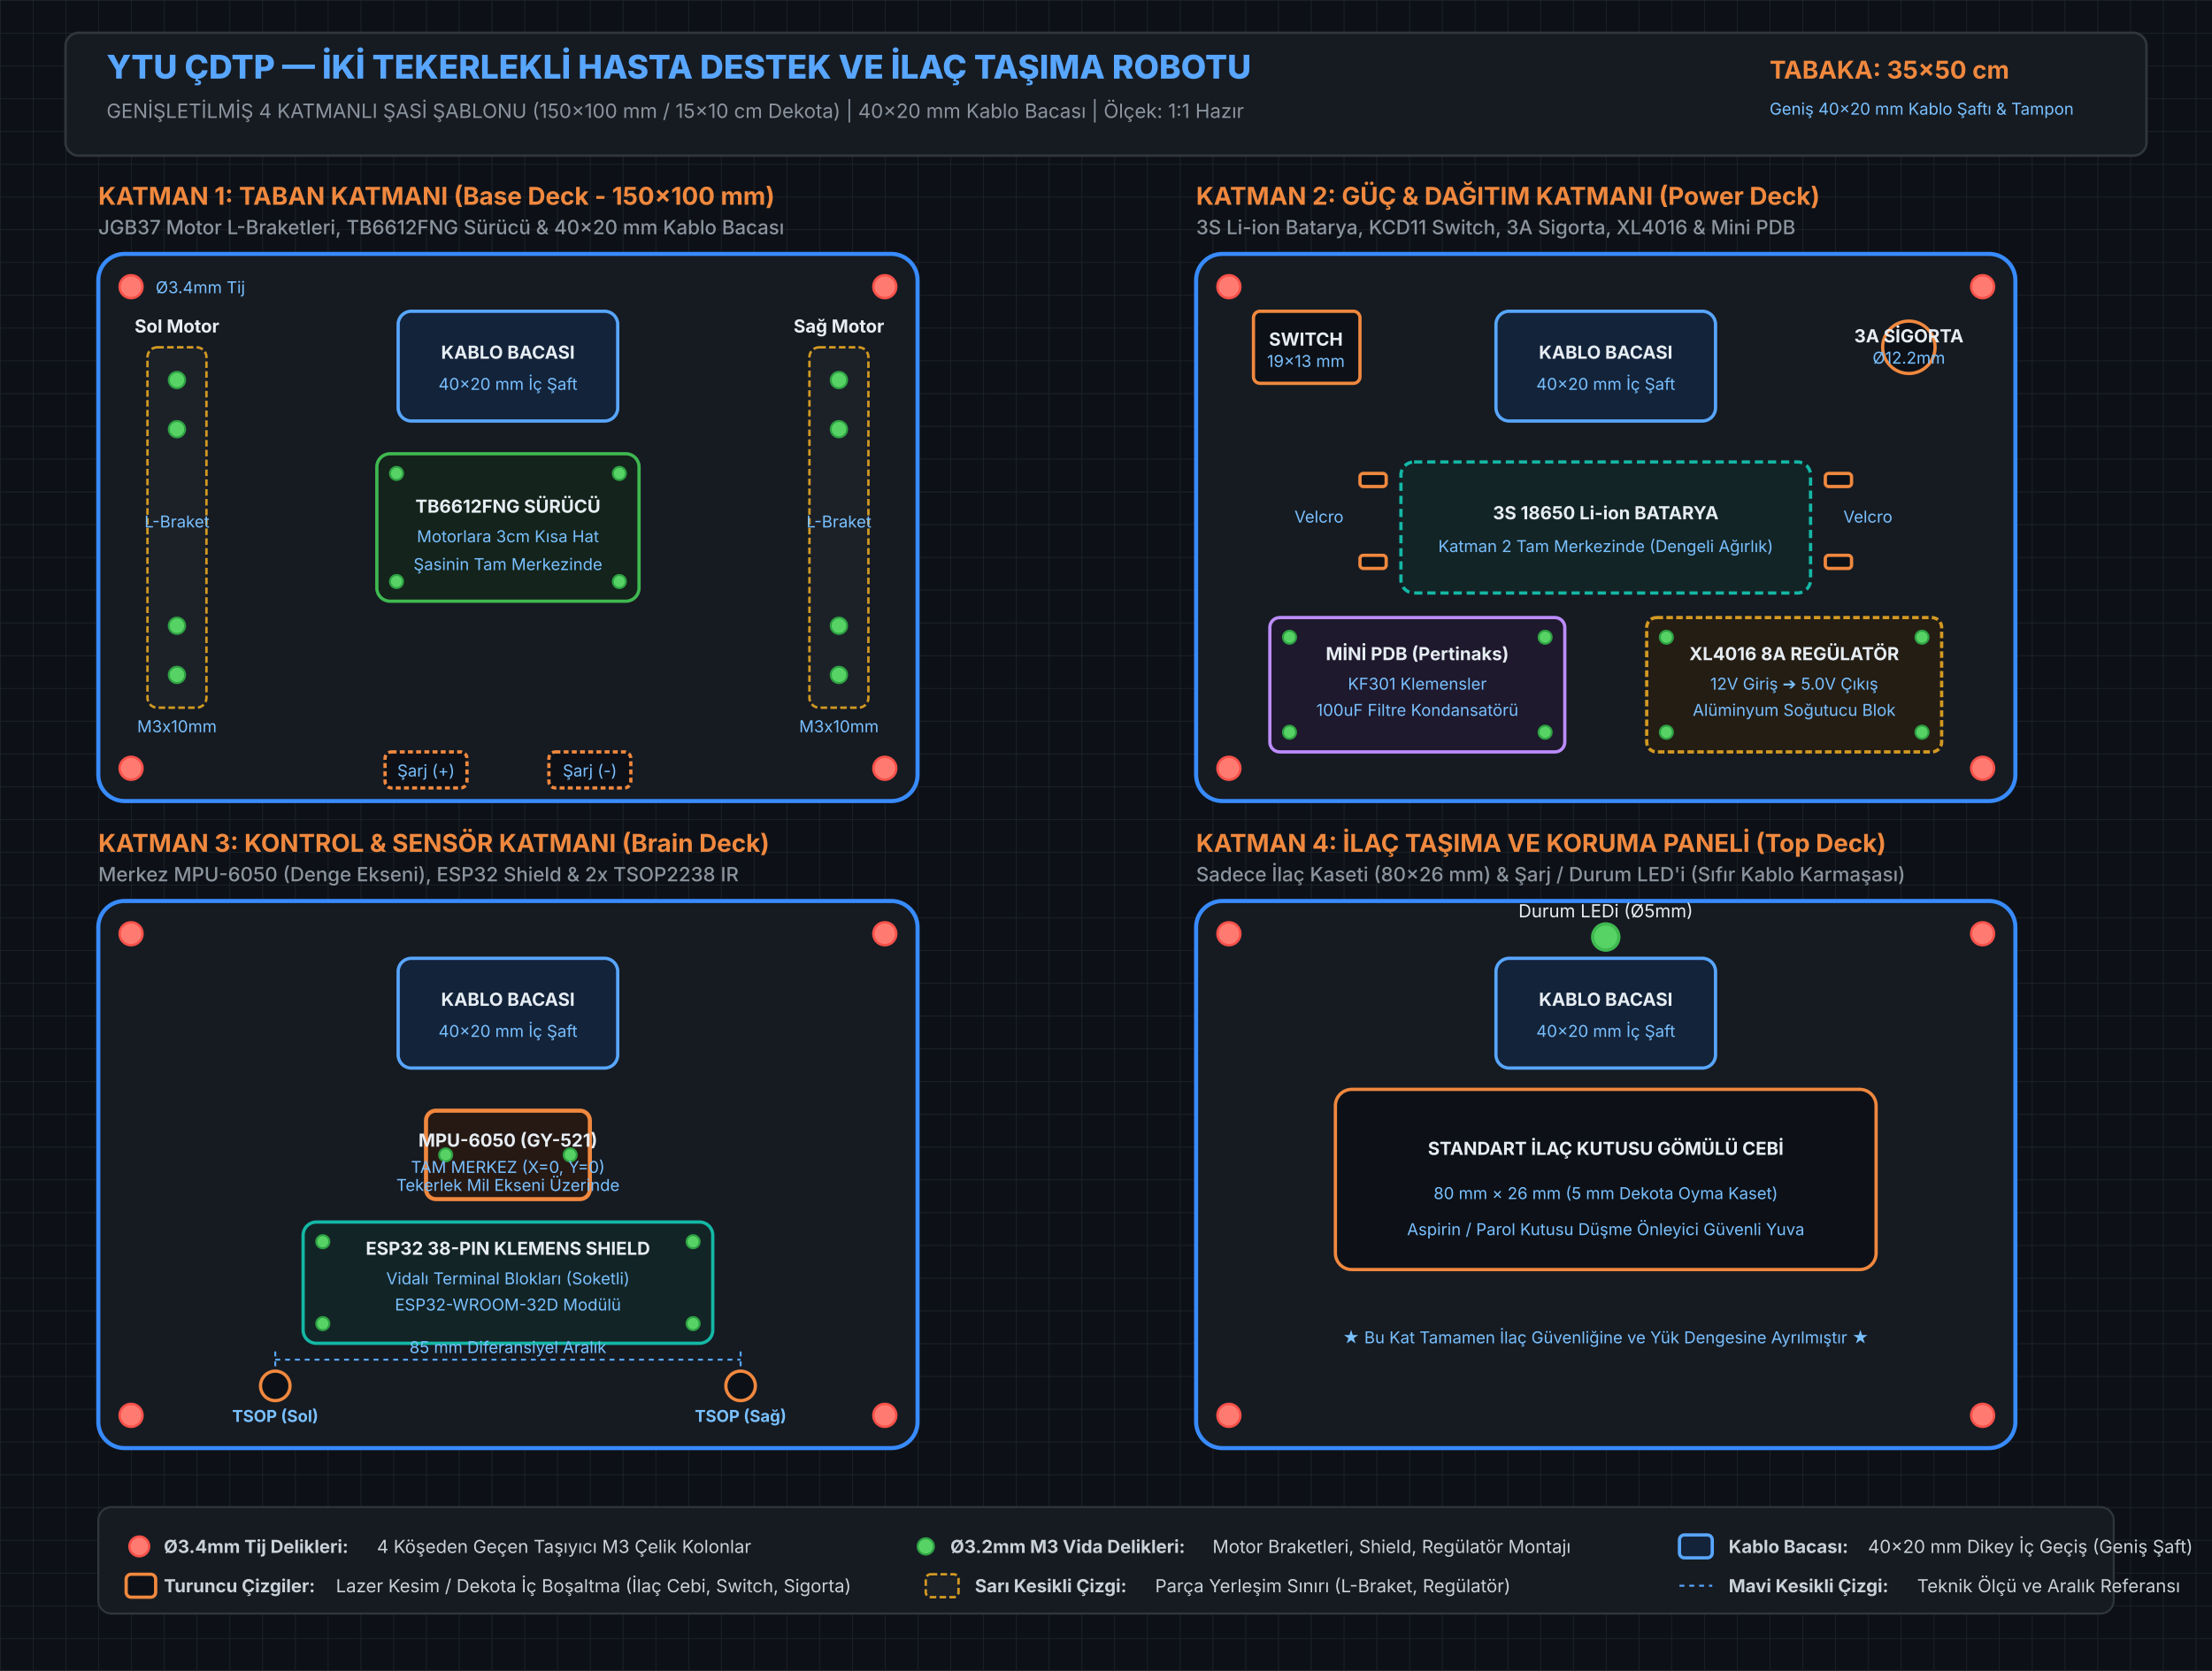
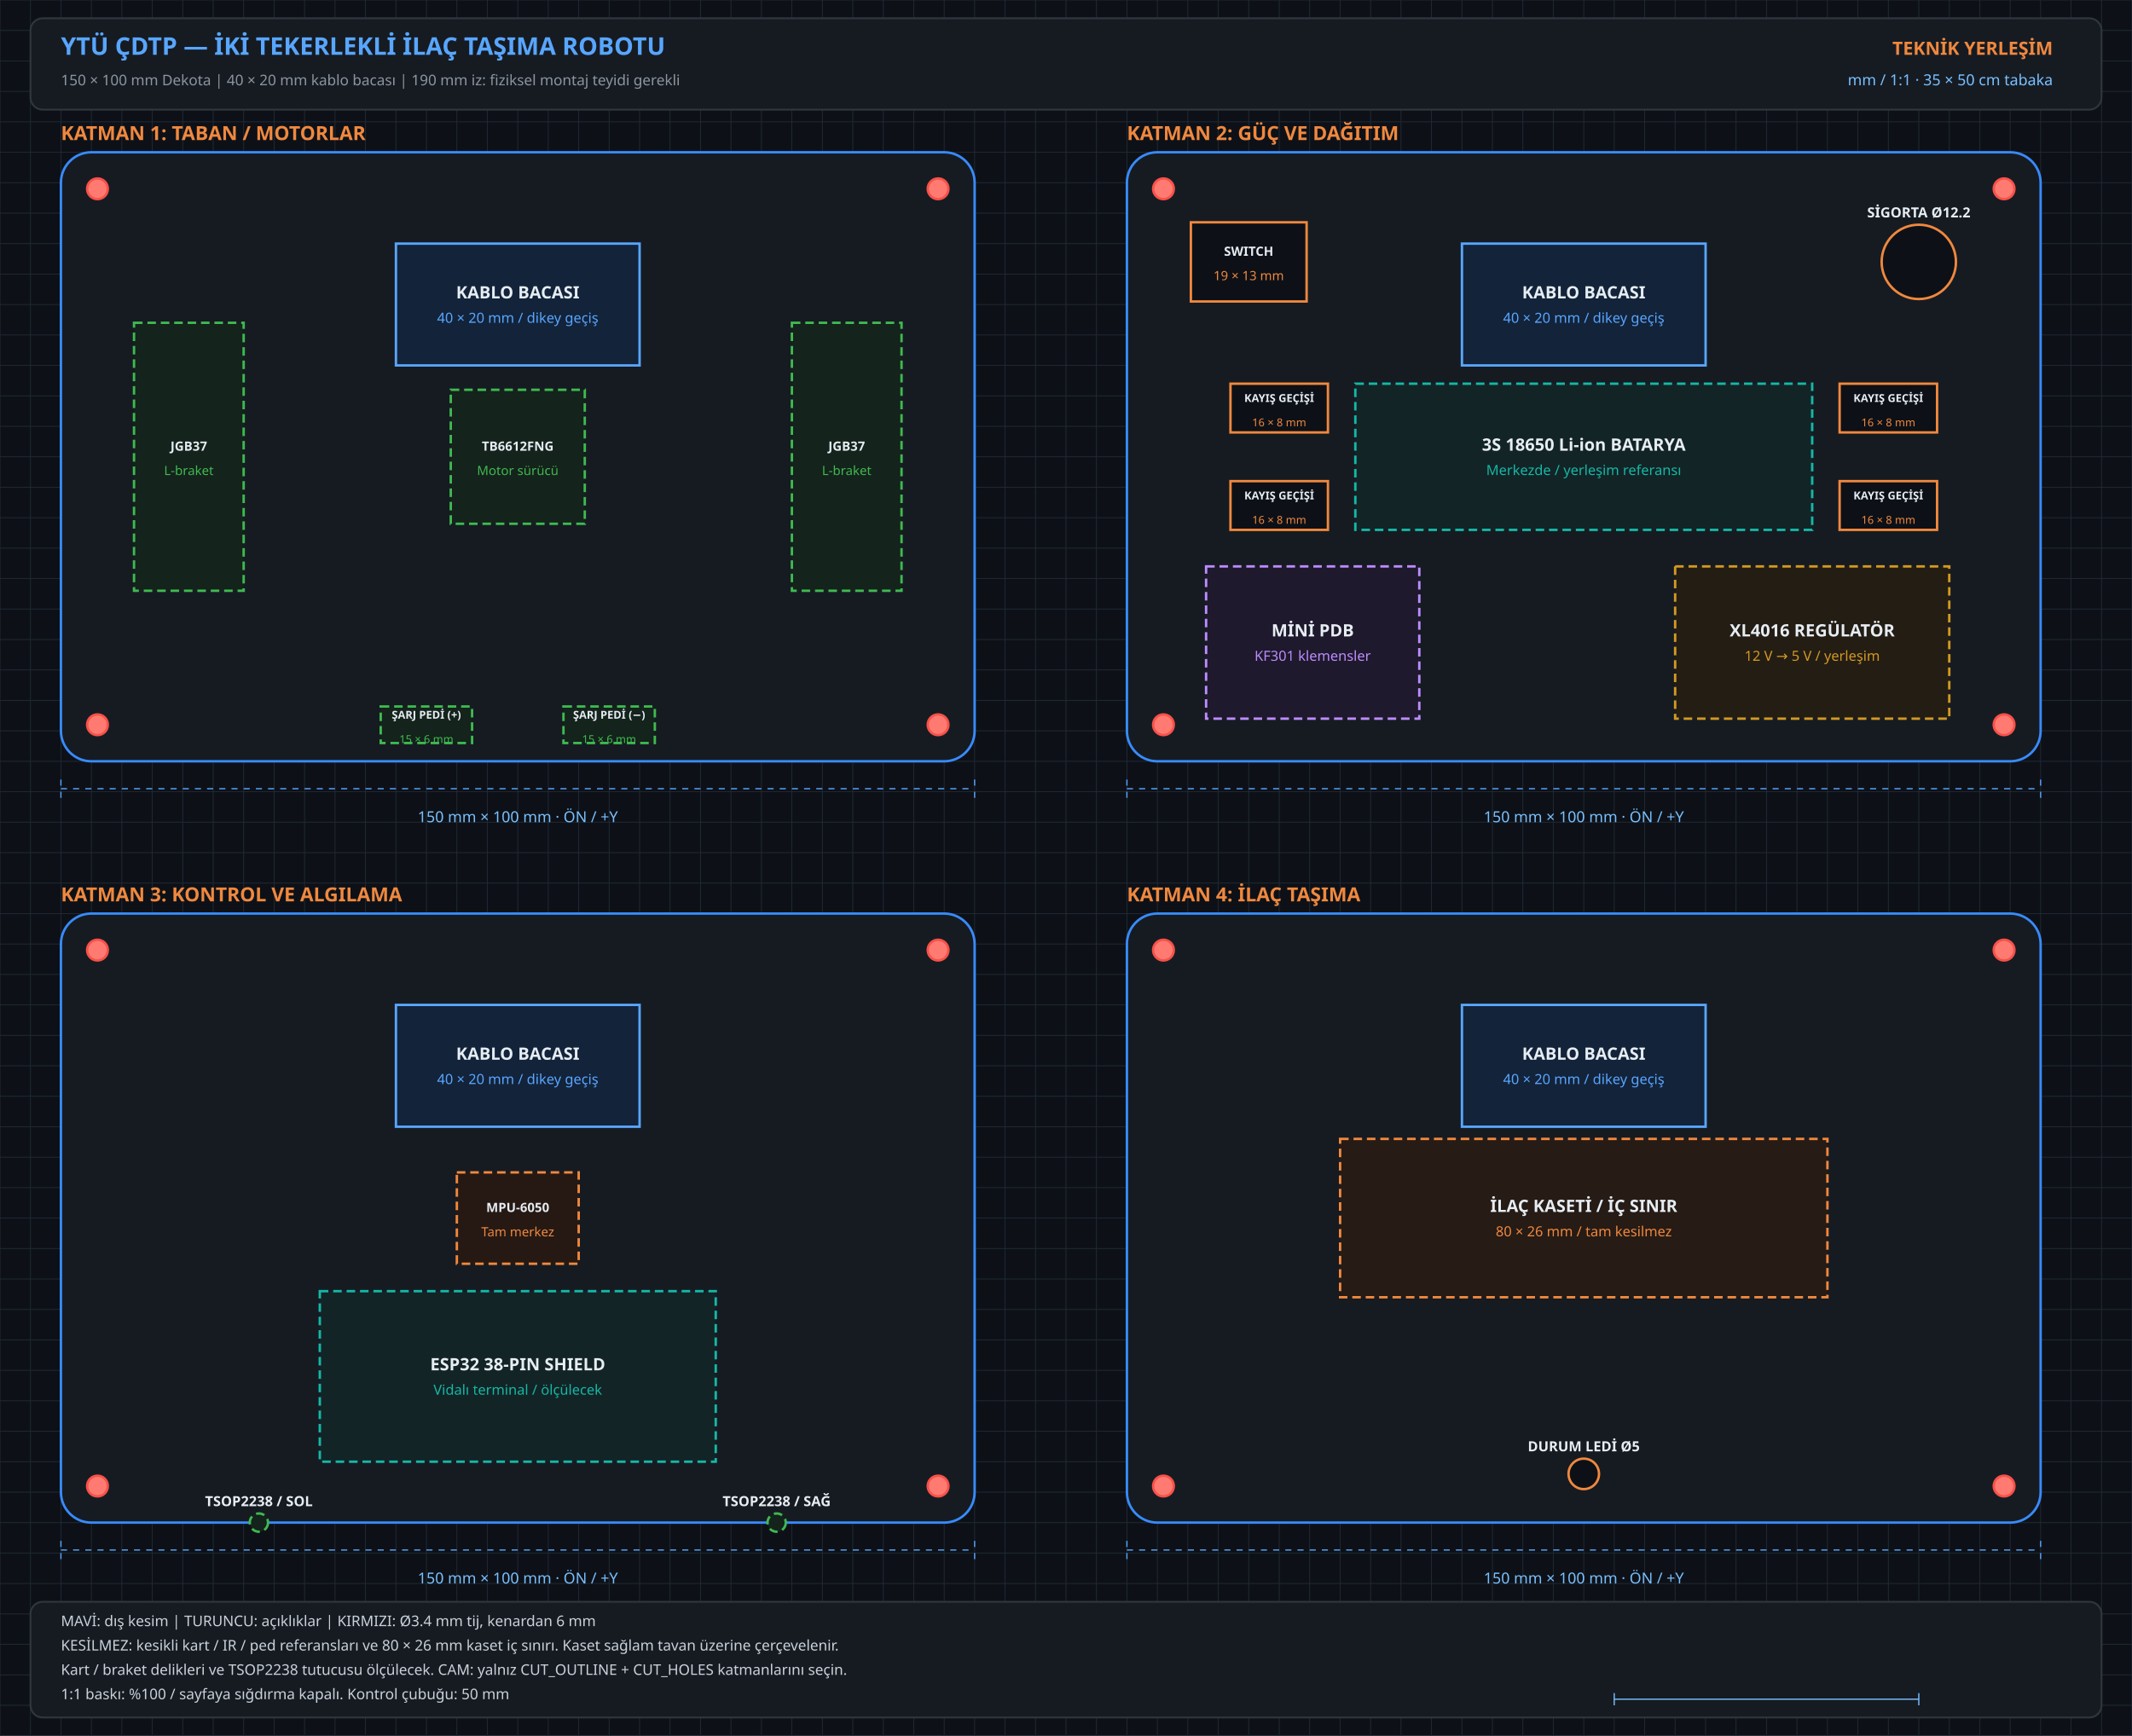
- <svg xmlns="http://www.w3.org/2000/svg" viewBox="0 0 1350 1020" width="100%" height="100%">
-   <defs>
-     <pattern id="cadGrid" width="20" height="20" patternUnits="userSpaceOnUse">
-       <path d="M 20 0 L 0 0 0 20" fill="none" stroke="#22272e" stroke-width="0.7" />
-     </pattern>
-     <style>
-       .title { font-family: 'Inter', -apple-system, sans-serif; font-weight: 800; fill: #58a6ff; }
-       .subtitle { font-family: 'Inter', -apple-system, sans-serif; font-weight: 400; fill: #8b949e; }
-       .plate-title { font-family: 'Inter', -apple-system, sans-serif; font-weight: 700; fill: #f0883e; font-size: 15px; }
-       .plate-sub { font-family: 'Inter', -apple-system, sans-serif; font-weight: 500; fill: #8b949e; font-size: 12px; }
-       .dim-text { font-family: 'Inter', -apple-system, sans-serif; font-size: 10px; fill: #79c0ff; }
-       .note-text { font-family: 'Inter', -apple-system, sans-serif; font-size: 11px; fill: #c9d1d9; }
-       .label-text { font-family: 'Inter', -apple-system, sans-serif; font-size: 11px; fill: #e6edf3; }
-       .outline { fill: #161b22; stroke: #388bfd; stroke-width: 2.5; }
-       .tij-hole { fill: #ff7b72; stroke: #f85149; stroke-width: 1.5; }
-       .mount-hole { fill: #56d364; stroke: #2ea043; stroke-width: 1.2; }
-       .slot { fill: #1c2128; stroke: #d29922; stroke-width: 1.5; stroke-dasharray: 4,2; }
-       .cutout { fill: #0d1117; stroke: #f0883e; stroke-width: 2.0; }
-       .riser { fill: #13233a; stroke: #58a6ff; stroke-width: 2.0; }
-       .dim-line { stroke: #58a6ff; stroke-width: 1.2; stroke-dasharray: 3,3; }
-       
-       /* Modüllere Özel Canlı Renkli Kutular */
-       .driver-box { fill: #14231b; stroke: #3fb950; stroke-width: 2.0; }
-       .pdb-box { fill: #1e192c; stroke: #bc8cff; stroke-width: 2.0; }
-       .reg-box { fill: #241d14; stroke: #d29922; stroke-width: 2.0; stroke-dasharray: 4,2; }
-       .shield-box { fill: #132426; stroke: #14b8a6; stroke-width: 2.0; }
-       .imu-box { fill: #261914; stroke: #f0883e; stroke-width: 2.5; }
-     </style>
-   </defs>
-   <rect width="1350" height="1020" fill="#0d1117" />
-   <rect width="1350" height="1020" fill="url(#cadGrid)" />
-   <rect x="40" y="20" width="1270" height="75" rx="8" fill="#161b22" stroke="#30363d" stroke-width="1.5" />
-   <text x="65" y="48" class="title" font-size="20">YTU ÇDTP — İKİ TEKERLEKLİ HASTA DESTEK VE İLAÇ TAŞIMA ROBOTU</text>
-   <text x="65" y="72" class="subtitle" font-size="12">GENİŞLETİLMİŞ 4 KATMANLI ŞASİ ŞABLONU (150×100 mm / 15×10 cm Dekota) | 40×20 mm Kablo Bacası | Ölçek: 1:1 Hazır</text>
-   <text x="1080" y="48" class="plate-title" font-size="14">TABAKA: 35×50 cm</text>
-   <text x="1080" y="70" class="dim-text" font-size="11">Geniş 40×20 mm Kablo Şaftı &amp; Tampon</text>
-   <g transform="translate(60, 125)">
-     <text x="0" y="0" class="plate-title">KATMAN 1: TABAN KATMANI (Base Deck - 150×100 mm)</text>
-     <text x="0" y="18" class="plate-sub">JGB37 Motor L-Braketleri, TB6612FNG Sürücü &amp; 40×20 mm Kablo Bacası</text>
-     <rect x="0" y="30" width="500" height="334" rx="16" class="outline" />
-     <circle cx="20" cy="50" r="7" class="tij-hole" />
-     <circle cx="480" cy="50" r="7" class="tij-hole" />
-     <circle cx="20" cy="344" r="7" class="tij-hole" />
-     <circle cx="480" cy="344" r="7" class="tij-hole" />
-     <text x="35" y="54" class="dim-text" font-size="9">Ø3.4mm Tij</text>
-     <rect x="30" y="87" width="36" height="220" rx="6" class="slot" />
-     <circle cx="48" cy="107" r="5" class="mount-hole" />
-     <circle cx="48" cy="137" r="5" class="mount-hole" />
-     <circle cx="48" cy="257" r="5" class="mount-hole" />
-     <circle cx="48" cy="287" r="5" class="mount-hole" />
-     <text x="48" y="78" text-anchor="middle" class="label-text" font-weight="bold" font-size="10" fill="#d29922">Sol Motor</text>
-     <text x="48" y="197" text-anchor="middle" class="dim-text" font-size="9">L-Braket</text>
-     <text x="48" y="322" text-anchor="middle" class="dim-text" font-size="8">M3x10mm</text>
-     <rect x="434" y="87" width="36" height="220" rx="6" class="slot" />
-     <circle cx="452" cy="107" r="5" class="mount-hole" />
-     <circle cx="452" cy="137" r="5" class="mount-hole" />
-     <circle cx="452" cy="257" r="5" class="mount-hole" />
-     <circle cx="452" cy="287" r="5" class="mount-hole" />
-     <text x="452" y="78" text-anchor="middle" class="label-text" font-weight="bold" font-size="10" fill="#d29922">Sağ Motor</text>
-     <text x="452" y="197" text-anchor="middle" class="dim-text" font-size="9">L-Braket</text>
-     <text x="452" y="322" text-anchor="middle" class="dim-text" font-size="8">M3x10mm</text>
-     <rect x="183" y="65" width="134" height="67" rx="8" class="riser" />
-     <text x="250" y="94" text-anchor="middle" class="label-text" font-weight="bold" font-size="11" fill="#58a6ff">KABLO BACASI</text>
-     <text x="250" y="113" text-anchor="middle" class="dim-text" font-size="10">40×20 mm İç Şaft</text>
-     <rect x="170" y="152" width="160" height="90" rx="8" class="driver-box" />
-     <circle cx="182" cy="164" r="4" class="mount-hole" />
-     <circle cx="318" cy="164" r="4" class="mount-hole" />
-     <circle cx="182" cy="230" r="4" class="mount-hole" />
-     <circle cx="318" cy="230" r="4" class="mount-hole" />
-     <text x="250" y="188" text-anchor="middle" class="label-text" font-weight="bold" font-size="12" fill="#56d364">TB6612FNG SÜRÜCÜ</text>
-     <text x="250" y="206" text-anchor="middle" class="dim-text" font-size="10">Motorlara 3cm Kısa Hat</text>
-     <text x="250" y="223" text-anchor="middle" class="dim-text" font-size="9" fill="#7ee787">Şasinin Tam Merkezinde</text>
-     <rect x="175" y="334" width="50" height="22" rx="4" class="cutout" stroke-dasharray="3,2" />
-     <rect x="275" y="334" width="50" height="22" rx="4" class="cutout" stroke-dasharray="3,2" />
-     <text x="200" y="349" text-anchor="middle" class="dim-text" font-size="10">Şarj (+)</text>
-     <text x="300" y="349" text-anchor="middle" class="dim-text" font-size="10">Şarj (-)</text>
+ <svg xmlns="http://www.w3.org/2000/svg" width="350mm" height="285mm" viewBox="0 0 350 285" font-family="sans-serif" font-size="2.5" fill="#c9d1d9">
+   <rect width="350" height="285" fill="#0d1117" />
+   <path d="M 0 0 V 285 M 5 0 V 285 M 10 0 V 285 M 15 0 V 285 M 20 0 V 285 M 25 0 V 285 M 30 0 V 285 M 35 0 V 285 M 40 0 V 285 M 45 0 V 285 M 50 0 V 285 M 55 0 V 285 M 60 0 V 285 M 65 0 V 285 M 70 0 V 285 M 75 0 V 285 M 80 0 V 285 M 85 0 V 285 M 90 0 V 285 M 95 0 V 285 M 100 0 V 285 M 105 0 V 285 M 110 0 V 285 M 115 0 V 285 M 120 0 V 285 M 125 0 V 285 M 130 0 V 285 M 135 0 V 285 M 140 0 V 285 M 145 0 V 285 M 150 0 V 285 M 155 0 V 285 M 160 0 V 285 M 165 0 V 285 M 170 0 V 285 M 175 0 V 285 M 180 0 V 285 M 185 0 V 285 M 190 0 V 285 M 195 0 V 285 M 200 0 V 285 M 205 0 V 285 M 210 0 V 285 M 215 0 V 285 M 220 0 V 285 M 225 0 V 285 M 230 0 V 285 M 235 0 V 285 M 240 0 V 285 M 245 0 V 285 M 250 0 V 285 M 255 0 V 285 M 260 0 V 285 M 265 0 V 285 M 270 0 V 285 M 275 0 V 285 M 280 0 V 285 M 285 0 V 285 M 290 0 V 285 M 295 0 V 285 M 300 0 V 285 M 305 0 V 285 M 310 0 V 285 M 315 0 V 285 M 320 0 V 285 M 325 0 V 285 M 330 0 V 285 M 335 0 V 285 M 340 0 V 285 M 345 0 V 285 M 350 0 V 285 M 0 0 H 350 M 0 5 H 350 M 0 10 H 350 M 0 15 H 350 M 0 20 H 350 M 0 25 H 350 M 0 30 H 350 M 0 35 H 350 M 0 40 H 350 M 0 45 H 350 M 0 50 H 350 M 0 55 H 350 M 0 60 H 350 M 0 65 H 350 M 0 70 H 350 M 0 75 H 350 M 0 80 H 350 M 0 85 H 350 M 0 90 H 350 M 0 95 H 350 M 0 100 H 350 M 0 105 H 350 M 0 110 H 350 M 0 115 H 350 M 0 120 H 350 M 0 125 H 350 M 0 130 H 350 M 0 135 H 350 M 0 140 H 350 M 0 145 H 350 M 0 150 H 350 M 0 155 H 350 M 0 160 H 350 M 0 165 H 350 M 0 170 H 350 M 0 175 H 350 M 0 180 H 350 M 0 185 H 350 M 0 190 H 350 M 0 195 H 350 M 0 200 H 350 M 0 205 H 350 M 0 210 H 350 M 0 215 H 350 M 0 220 H 350 M 0 225 H 350 M 0 230 H 350 M 0 235 H 350 M 0 240 H 350 M 0 245 H 350 M 0 250 H 350 M 0 255 H 350 M 0 260 H 350 M 0 265 H 350 M 0 270 H 350 M 0 275 H 350 M 0 280 H 350 M 0 285 H 350" fill="none" stroke="#222b38" stroke-width="0.12" />
+   <rect x="5" y="3" width="340" height="15" rx="2" fill="#161b22" stroke="#30363d" stroke-width="0.3" />
+   <text x="10" y="9" fill="#58a6ff" font-size="4" font-weight="bold">YTÜ ÇDTP — İKİ TEKERLEKLİ İLAÇ TAŞIMA ROBOTU</text>
+   <text x="10" y="14" fill="#8b949e" font-size="2.4">150 × 100 mm Dekota | 40 × 20 mm kablo bacası | 190 mm iz: fiziksel montaj teyidi gerekli</text>
+   <text x="337" y="9" text-anchor="end" fill="#f0883e" font-size="3" font-weight="bold">TEKNİK YERLEŞİM</text>
+   <text x="337" y="14" text-anchor="end" fill="#79c0ff">mm / 1:1 · 35 × 50 cm tabaka</text>
+   <g transform="translate(10,25)">
+     <text x="0" y="-2" fill="#f0883e" font-size="3.2" font-weight="bold">KATMAN 1: TABAN / MOTORLAR</text>
+     <rect id="1-0" class="CUT_OUTLINE" fill="#161b22" stroke="#388bfd" stroke-width="0.4" x="0" y="0" width="150" height="100" rx="5" />
+     <circle id="1-1" class="CUT_HOLES" fill="#ff7b72" stroke="#f85149" stroke-width="0.4" cx="6" cy="6" r="1.7" />
+     <circle id="1-2" class="CUT_HOLES" fill="#ff7b72" stroke="#f85149" stroke-width="0.4" cx="6" cy="94" r="1.7" />
+     <circle id="1-3" class="CUT_HOLES" fill="#ff7b72" stroke="#f85149" stroke-width="0.4" cx="144" cy="6" r="1.7" />
+     <circle id="1-4" class="CUT_HOLES" fill="#ff7b72" stroke="#f85149" stroke-width="0.4" cx="144" cy="94" r="1.7" />
+     <rect id="1-5" class="CUT_HOLES" fill="#13233a" stroke="#58a6ff" stroke-width="0.4" x="55" y="15" width="40" height="20" rx="0" />
+     <text x="75.0" y="24.0" text-anchor="middle" fill="#e6edf3" font-weight="bold" font-size="2.8">KABLO BACASI</text>
+     <text x="75.0" y="28.0" text-anchor="middle" fill="#58a6ff" font-size="2.3">40 × 20 mm / dikey geçiş</text>
+     <rect id="1-6" class="REFERENCE" fill="#14231b" stroke="#3fb950" stroke-width="0.4" stroke-dasharray="1.4 0.8" x="12" y="28" width="18" height="44" rx="0" />
+     <text x="21.0" y="49.0" text-anchor="middle" fill="#e6edf3" font-weight="bold" font-size="2.1">JGB37</text>
+     <text x="21.0" y="53.0" text-anchor="middle" fill="#3fb950" font-size="2.1">L-braket</text>
+     <rect id="1-7" class="REFERENCE" fill="#14231b" stroke="#3fb950" stroke-width="0.4" stroke-dasharray="1.4 0.8" x="120" y="28" width="18" height="44" rx="0" />
+     <text x="129.0" y="49.0" text-anchor="middle" fill="#e6edf3" font-weight="bold" font-size="2.1">JGB37</text>
+     <text x="129.0" y="53.0" text-anchor="middle" fill="#3fb950" font-size="2.1">L-braket</text>
+     <rect id="1-8" class="REFERENCE" fill="#14231b" stroke="#3fb950" stroke-width="0.4" stroke-dasharray="1.4 0.8" x="64" y="39" width="22" height="22" rx="0" />
+     <text x="75.0" y="49.0" text-anchor="middle" fill="#e6edf3" font-weight="bold" font-size="2.1">TB6612FNG</text>
+     <text x="75.0" y="53.0" text-anchor="middle" fill="#3fb950" font-size="2.1">Motor sürücü</text>
+     <rect id="1-9" class="REFERENCE" fill="#14231b" stroke="#3fb950" stroke-width="0.4" stroke-dasharray="1.4 0.8" x="52.5" y="91" width="15" height="6" rx="0" />
+     <text x="60.0" y="93.0" text-anchor="middle" fill="#e6edf3" font-weight="bold" font-size="1.8">ŞARJ PEDİ (+)</text>
+     <text x="60.0" y="97.0" text-anchor="middle" fill="#3fb950" font-size="1.8">15 × 6 mm</text>
+     <rect id="1-10" class="REFERENCE" fill="#14231b" stroke="#3fb950" stroke-width="0.4" stroke-dasharray="1.4 0.8" x="82.5" y="91" width="15" height="6" rx="0" />
+     <text x="90.0" y="93.0" text-anchor="middle" fill="#e6edf3" font-weight="bold" font-size="1.8">ŞARJ PEDİ (−)</text>
+     <text x="90.0" y="97.0" text-anchor="middle" fill="#3fb950" font-size="1.8">15 × 6 mm</text>
+     <path d="M 0 103 V 106 M 0 104.5 H 150 M 150 103 V 106" fill="none" stroke="#58a6ff" stroke-width="0.2" stroke-dasharray="1 1" />
+     <text x="75" y="110" text-anchor="middle" fill="#79c0ff">150 mm × 100 mm · ÖN / +Y</text>
  </g>
-   <g transform="translate(730, 125)">
-     <text x="0" y="0" class="plate-title">KATMAN 2: GÜÇ &amp; DAĞITIM KATMANI (Power Deck)</text>
-     <text x="0" y="18" class="plate-sub">3S Li-ion Batarya, KCD11 Switch, 3A Sigorta, XL4016 &amp; Mini PDB</text>
-     <rect x="0" y="30" width="500" height="334" rx="16" class="outline" />
-     <circle cx="20" cy="50" r="7" class="tij-hole" />
-     <circle cx="480" cy="50" r="7" class="tij-hole" />
-     <circle cx="20" cy="344" r="7" class="tij-hole" />
-     <circle cx="480" cy="344" r="7" class="tij-hole" />
-     <rect x="183" y="65" width="134" height="67" rx="8" class="riser" />
-     <text x="250" y="94" text-anchor="middle" class="label-text" font-weight="bold" font-size="11" fill="#58a6ff">KABLO BACASI</text>
-     <text x="250" y="113" text-anchor="middle" class="dim-text" font-size="10">40×20 mm İç Şaft</text>
-     <rect x="35" y="65" width="65" height="44" rx="4" class="cutout" />
-     <text x="67" y="86" text-anchor="middle" class="label-text" font-weight="bold" font-size="9" fill="#f0883e">SWITCH</text>
-     <text x="67" y="99" text-anchor="middle" class="dim-text" font-size="8">19×13 mm</text>
-     <circle cx="435" cy="87" r="16" class="cutout" />
-     <text x="435" y="84" text-anchor="middle" class="label-text" font-weight="bold" font-size="9" fill="#f0883e">3A SİGORTA</text>
-     <text x="435" y="97" text-anchor="middle" class="dim-text" font-size="8">Ø12.2mm</text>
-     <rect x="125" y="157" width="250" height="80" rx="8" class="shield-box" stroke-dasharray="5,3" />
-     <text x="250" y="192" text-anchor="middle" class="label-text" font-weight="bold" font-size="12" fill="#79c0ff">3S 18650 Li-ion BATARYA</text>
-     <text x="250" y="212" text-anchor="middle" class="dim-text" font-size="10">Katman 2 Tam Merkezinde (Dengeli Ağırlık)</text>
-     <rect x="100" y="164" width="16" height="8" rx="2" class="cutout" />
-     <rect x="384" y="164" width="16" height="8" rx="2" class="cutout" />
-     <rect x="100" y="214" width="16" height="8" rx="2" class="cutout" />
-     <rect x="384" y="214" width="16" height="8" rx="2" class="cutout" />
-     <text x="75" y="194" text-anchor="middle" class="dim-text" font-size="8">Velcro</text>
-     <text x="410" y="194" text-anchor="middle" class="dim-text" font-size="8">Velcro</text>
-     <rect x="45" y="252" width="180" height="82" rx="6" class="pdb-box" />
-     <circle cx="57" cy="264" r="4" class="mount-hole" />
-     <circle cx="213" cy="264" r="4" class="mount-hole" />
-     <circle cx="57" cy="322" r="4" class="mount-hole" />
-     <circle cx="213" cy="322" r="4" class="mount-hole" />
-     <text x="135" y="278" text-anchor="middle" class="label-text" font-weight="bold" font-size="11" fill="#bc8cff">MİNİ PDB (Pertinaks)</text>
-     <text x="135" y="296" text-anchor="middle" class="dim-text" font-size="10">KF301 Klemensler</text>
-     <text x="135" y="312" text-anchor="middle" class="dim-text" font-size="9">100uF Filtre Kondansatörü</text>
-     <rect x="275" y="252" width="180" height="82" rx="6" class="reg-box" />
-     <circle cx="287" cy="264" r="4" class="mount-hole" />
-     <circle cx="443" cy="264" r="4" class="mount-hole" />
-     <circle cx="287" cy="322" r="4" class="mount-hole" />
-     <circle cx="443" cy="322" r="4" class="mount-hole" />
-     <text x="365" y="278" text-anchor="middle" class="label-text" font-weight="bold" font-size="11" fill="#d29922">XL4016 8A REGÜLATÖR</text>
-     <text x="365" y="296" text-anchor="middle" class="dim-text" font-size="10">12V Giriş  ➔  5.0V Çıkış</text>
-     <text x="365" y="312" text-anchor="middle" class="dim-text" font-size="9">Alüminyum Soğutucu Blok</text>
+   <g transform="translate(185,25)">
+     <text x="0" y="-2" fill="#f0883e" font-size="3.2" font-weight="bold">KATMAN 2: GÜÇ VE DAĞITIM</text>
+     <rect id="2-0" class="CUT_OUTLINE" fill="#161b22" stroke="#388bfd" stroke-width="0.4" x="0" y="0" width="150" height="100" rx="5" />
+     <circle id="2-1" class="CUT_HOLES" fill="#ff7b72" stroke="#f85149" stroke-width="0.4" cx="6" cy="6" r="1.7" />
+     <circle id="2-2" class="CUT_HOLES" fill="#ff7b72" stroke="#f85149" stroke-width="0.4" cx="6" cy="94" r="1.7" />
+     <circle id="2-3" class="CUT_HOLES" fill="#ff7b72" stroke="#f85149" stroke-width="0.4" cx="144" cy="6" r="1.7" />
+     <circle id="2-4" class="CUT_HOLES" fill="#ff7b72" stroke="#f85149" stroke-width="0.4" cx="144" cy="94" r="1.7" />
+     <rect id="2-5" class="CUT_HOLES" fill="#13233a" stroke="#58a6ff" stroke-width="0.4" x="55" y="15" width="40" height="20" rx="0" />
+     <text x="75.0" y="24.0" text-anchor="middle" fill="#e6edf3" font-weight="bold" font-size="2.8">KABLO BACASI</text>
+     <text x="75.0" y="28.0" text-anchor="middle" fill="#58a6ff" font-size="2.3">40 × 20 mm / dikey geçiş</text>
+     <rect id="2-6" class="CUT_HOLES" fill="#0d1117" stroke="#f0883e" stroke-width="0.4" x="10.5" y="11.5" width="19" height="13" rx="0" />
+     <text x="20.0" y="17.0" text-anchor="middle" fill="#e6edf3" font-weight="bold" font-size="2.1">SWITCH</text>
+     <text x="20.0" y="21.0" text-anchor="middle" fill="#f0883e" font-size="2.1">19 × 13 mm</text>
+     <circle id="2-7" class="CUT_HOLES" fill="#0d1117" stroke="#f0883e" stroke-width="0.4" cx="130" cy="18" r="6.1" />
+     <text x="130" y="10.7" text-anchor="middle" fill="#e6edf3" font-weight="bold" font-size="2.3">SİGORTA Ø12.2</text>
+     <rect id="2-8" class="REFERENCE" fill="#132426" stroke="#14b8a6" stroke-width="0.4" stroke-dasharray="1.4 0.8" x="37.5" y="38" width="75" height="24" rx="0" />
+     <text x="75.0" y="49.0" text-anchor="middle" fill="#e6edf3" font-weight="bold" font-size="2.8">3S 18650 Li-ion BATARYA</text>
+     <text x="75.0" y="53.0" text-anchor="middle" fill="#14b8a6" font-size="2.3">Merkezde / yerleşim referansı</text>
+     <rect id="2-9" class="REFERENCE" fill="#1e192c" stroke="#bc8cff" stroke-width="0.4" stroke-dasharray="1.4 0.8" x="13" y="68" width="35" height="25" rx="0" />
+     <text x="30.5" y="79.5" text-anchor="middle" fill="#e6edf3" font-weight="bold" font-size="2.8">MİNİ PDB</text>
+     <text x="30.5" y="83.5" text-anchor="middle" fill="#bc8cff" font-size="2.3">KF301 klemensler</text>
+     <rect id="2-10" class="REFERENCE" fill="#241d14" stroke="#d29922" stroke-width="0.4" stroke-dasharray="1.4 0.8" x="90" y="68" width="45" height="25" rx="0" />
+     <text x="112.5" y="79.5" text-anchor="middle" fill="#e6edf3" font-weight="bold" font-size="2.8">XL4016 REGÜLATÖR</text>
+     <text x="112.5" y="83.5" text-anchor="middle" fill="#d29922" font-size="2.3">12 V → 5 V / yerleşim</text>
+     <rect id="2-11" class="CUT_HOLES" fill="#0d1117" stroke="#f0883e" stroke-width="0.4" x="17" y="38" width="16" height="8" rx="0" />
+     <text x="25.0" y="41.0" text-anchor="middle" fill="#e6edf3" font-weight="bold" font-size="1.8">KAYIŞ GEÇİŞİ</text>
+     <text x="25.0" y="45.0" text-anchor="middle" fill="#f0883e" font-size="1.8">16 × 8 mm</text>
+     <rect id="2-12" class="CUT_HOLES" fill="#0d1117" stroke="#f0883e" stroke-width="0.4" x="17" y="54" width="16" height="8" rx="0" />
+     <text x="25.0" y="57.0" text-anchor="middle" fill="#e6edf3" font-weight="bold" font-size="1.8">KAYIŞ GEÇİŞİ</text>
+     <text x="25.0" y="61.0" text-anchor="middle" fill="#f0883e" font-size="1.8">16 × 8 mm</text>
+     <rect id="2-13" class="CUT_HOLES" fill="#0d1117" stroke="#f0883e" stroke-width="0.4" x="117" y="38" width="16" height="8" rx="0" />
+     <text x="125.0" y="41.0" text-anchor="middle" fill="#e6edf3" font-weight="bold" font-size="1.8">KAYIŞ GEÇİŞİ</text>
+     <text x="125.0" y="45.0" text-anchor="middle" fill="#f0883e" font-size="1.8">16 × 8 mm</text>
+     <rect id="2-14" class="CUT_HOLES" fill="#0d1117" stroke="#f0883e" stroke-width="0.4" x="117" y="54" width="16" height="8" rx="0" />
+     <text x="125.0" y="57.0" text-anchor="middle" fill="#e6edf3" font-weight="bold" font-size="1.8">KAYIŞ GEÇİŞİ</text>
+     <text x="125.0" y="61.0" text-anchor="middle" fill="#f0883e" font-size="1.8">16 × 8 mm</text>
+     <path d="M 0 103 V 106 M 0 104.5 H 150 M 150 103 V 106" fill="none" stroke="#58a6ff" stroke-width="0.2" stroke-dasharray="1 1" />
+     <text x="75" y="110" text-anchor="middle" fill="#79c0ff">150 mm × 100 mm · ÖN / +Y</text>
  </g>
-   <g transform="translate(60, 520)">
-     <text x="0" y="0" class="plate-title">KATMAN 3: KONTROL &amp; SENSÖR KATMANI (Brain Deck)</text>
-     <text x="0" y="18" class="plate-sub">Merkez MPU-6050 (Denge Ekseni), ESP32 Shield &amp; 2x TSOP2238 IR</text>
-     <rect x="0" y="30" width="500" height="334" rx="16" class="outline" />
-     <circle cx="20" cy="50" r="7" class="tij-hole" />
-     <circle cx="480" cy="50" r="7" class="tij-hole" />
-     <circle cx="20" cy="344" r="7" class="tij-hole" />
-     <circle cx="480" cy="344" r="7" class="tij-hole" />
-     <rect x="183" y="65" width="134" height="67" rx="8" class="riser" />
-     <text x="250" y="94" text-anchor="middle" class="label-text" font-weight="bold" font-size="11" fill="#58a6ff">KABLO BACASI</text>
-     <text x="250" y="113" text-anchor="middle" class="dim-text" font-size="10">40×20 mm İç Şaft</text>
-     <rect x="200" y="158" width="100" height="54" rx="6" class="imu-box" />
-     <circle cx="212" cy="185" r="4" class="mount-hole" />
-     <circle cx="288" cy="185" r="4" class="mount-hole" />
-     <text x="250" y="180" text-anchor="middle" class="label-text" font-weight="bold" font-size="12" fill="#f0883e">MPU-6050 (GY-521)</text>
-     <text x="250" y="196" text-anchor="middle" class="dim-text" font-size="10" fill="#ffb787">TAM MERKEZ (X=0, Y=0)</text>
-     <text x="250" y="207" text-anchor="middle" class="dim-text" font-size="8" fill="#7ee787">Tekerlek Mil Ekseni Üzerinde</text>
-     <rect x="125" y="226" width="250" height="74" rx="8" class="shield-box" />
-     <circle cx="137" cy="238" r="4" class="mount-hole" />
-     <circle cx="363" cy="238" r="4" class="mount-hole" />
-     <circle cx="137" cy="288" r="4" class="mount-hole" />
-     <circle cx="363" cy="288" r="4" class="mount-hole" />
-     <text x="250" y="246" text-anchor="middle" class="label-text" font-weight="bold" font-size="12" fill="#2dd4bf">ESP32 38-PIN KLEMENS SHIELD</text>
-     <text x="250" y="264" text-anchor="middle" class="dim-text" font-size="10">Vidalı Terminal Blokları (Soketli)</text>
-     <text x="250" y="280" text-anchor="middle" class="dim-text" font-size="9" fill="#14b8a6">ESP32-WROOM-32D Modülü</text>
-     <line x1="108" y1="310" x2="392" y2="310" class="dim-line" />
-     <line x1="108" y1="305" x2="108" y2="315" class="dim-line" />
-     <line x1="392" y1="305" x2="392" y2="315" class="dim-line" />
-     <text x="250" y="306" text-anchor="middle" class="dim-text" font-size="10" fill="#79c0ff">85 mm Diferansiyel Aralık</text>
-     <circle cx="108" cy="326" r="9" class="cutout" />
-     <circle cx="392" cy="326" r="9" class="cutout" />
-     <text x="108" y="348" text-anchor="middle" class="dim-text" font-size="10" font-weight="bold" fill="#f0883e">TSOP (Sol)</text>
-     <text x="392" y="348" text-anchor="middle" class="dim-text" font-size="10" font-weight="bold" fill="#f0883e">TSOP (Sağ)</text>
+   <g transform="translate(10,150)">
+     <text x="0" y="-2" fill="#f0883e" font-size="3.2" font-weight="bold">KATMAN 3: KONTROL VE ALGILAMA</text>
+     <rect id="3-0" class="CUT_OUTLINE" fill="#161b22" stroke="#388bfd" stroke-width="0.4" x="0" y="0" width="150" height="100" rx="5" />
+     <circle id="3-1" class="CUT_HOLES" fill="#ff7b72" stroke="#f85149" stroke-width="0.4" cx="6" cy="6" r="1.7" />
+     <circle id="3-2" class="CUT_HOLES" fill="#ff7b72" stroke="#f85149" stroke-width="0.4" cx="6" cy="94" r="1.7" />
+     <circle id="3-3" class="CUT_HOLES" fill="#ff7b72" stroke="#f85149" stroke-width="0.4" cx="144" cy="6" r="1.7" />
+     <circle id="3-4" class="CUT_HOLES" fill="#ff7b72" stroke="#f85149" stroke-width="0.4" cx="144" cy="94" r="1.7" />
+     <rect id="3-5" class="CUT_HOLES" fill="#13233a" stroke="#58a6ff" stroke-width="0.4" x="55" y="15" width="40" height="20" rx="0" />
+     <text x="75.0" y="24.0" text-anchor="middle" fill="#e6edf3" font-weight="bold" font-size="2.8">KABLO BACASI</text>
+     <text x="75.0" y="28.0" text-anchor="middle" fill="#58a6ff" font-size="2.3">40 × 20 mm / dikey geçiş</text>
+     <rect id="3-6" class="REFERENCE" fill="#261914" stroke="#f0883e" stroke-width="0.4" stroke-dasharray="1.4 0.8" x="65" y="42.5" width="20" height="15" rx="0" />
+     <text x="75.0" y="49.0" text-anchor="middle" fill="#e6edf3" font-weight="bold" font-size="2.1">MPU-6050</text>
+     <text x="75.0" y="53.0" text-anchor="middle" fill="#f0883e" font-size="2.1">Tam merkez</text>
+     <rect id="3-7" class="REFERENCE" fill="#132426" stroke="#14b8a6" stroke-width="0.4" stroke-dasharray="1.4 0.8" x="42.5" y="62" width="65" height="28" rx="0" />
+     <text x="75.0" y="75.0" text-anchor="middle" fill="#e6edf3" font-weight="bold" font-size="2.8">ESP32 38-PIN SHIELD</text>
+     <text x="75.0" y="79.0" text-anchor="middle" fill="#14b8a6" font-size="2.3">Vidalı terminal / ölçülecek</text>
+     <circle id="3-8" class="REFERENCE" fill="#14231b" stroke="#3fb950" stroke-width="0.4" stroke-dasharray="1.4 0.8" cx="32.5" cy="100" r="1.5" />
+     <text x="32.5" y="97.3" text-anchor="middle" fill="#e6edf3" font-weight="bold" font-size="2.3">TSOP2238 / SOL</text>
+     <circle id="3-9" class="REFERENCE" fill="#14231b" stroke="#3fb950" stroke-width="0.4" stroke-dasharray="1.4 0.8" cx="117.5" cy="100" r="1.5" />
+     <text x="117.5" y="97.3" text-anchor="middle" fill="#e6edf3" font-weight="bold" font-size="2.3">TSOP2238 / SAĞ</text>
+     <path d="M 0 103 V 106 M 0 104.5 H 150 M 150 103 V 106" fill="none" stroke="#58a6ff" stroke-width="0.2" stroke-dasharray="1 1" />
+     <text x="75" y="110" text-anchor="middle" fill="#79c0ff">150 mm × 100 mm · ÖN / +Y</text>
  </g>
-   <g transform="translate(730, 520)">
-     <text x="0" y="0" class="plate-title">KATMAN 4: İLAÇ TAŞIMA VE KORUMA PANELİ (Top Deck)</text>
-     <text x="0" y="18" class="plate-sub">Sadece İlaç Kaseti (80×26 mm) &amp; Şarj / Durum LED'i (Sıfır Kablo Karmaşası)</text>
-     <rect x="0" y="30" width="500" height="334" rx="16" class="outline" />
-     <circle cx="20" cy="50" r="7" class="tij-hole" />
-     <circle cx="480" cy="50" r="7" class="tij-hole" />
-     <circle cx="20" cy="344" r="7" class="tij-hole" />
-     <circle cx="480" cy="344" r="7" class="tij-hole" />
-     <circle cx="250" cy="52" r="8" fill="#56d364" stroke="#3fb950" stroke-width="2" />
-     <text x="250" y="40" text-anchor="middle" class="label-text" font-size="10">Durum LEDi (Ø5mm)</text>
-     <rect x="183" y="65" width="134" height="67" rx="8" class="riser" />
-     <text x="250" y="94" text-anchor="middle" class="label-text" font-weight="bold" font-size="11" fill="#58a6ff">KABLO BACASI</text>
-     <text x="250" y="113" text-anchor="middle" class="dim-text" font-size="10">40×20 mm İç Şaft</text>
-     <rect x="85" y="145" width="330" height="110" rx="10" class="cutout" stroke-width="3" />
-     <text x="250" y="185" text-anchor="middle" class="label-text" font-weight="bold" font-size="14" fill="#f0883e">STANDART İLAÇ KUTUSU GÖMÜLÜ CEBİ</text>
-     <text x="250" y="212" text-anchor="middle" class="dim-text" font-size="12">80 mm × 26 mm (5 mm Dekota Oyma Kaset)</text>
-     <text x="250" y="234" text-anchor="middle" class="dim-text" font-size="11" fill="#7ee787">Aspirin / Parol Kutusu Düşme Önleyici Güvenli Yuva</text>
-     <text x="250" y="300" text-anchor="middle" class="dim-text" font-size="10" fill="#8b949e">★ Bu Kat Tamamen İlaç Güvenliğine ve Yük Dengesine Ayrılmıştır ★</text>
+   <g transform="translate(185,150)">
+     <text x="0" y="-2" fill="#f0883e" font-size="3.2" font-weight="bold">KATMAN 4: İLAÇ TAŞIMA</text>
+     <rect id="4-0" class="CUT_OUTLINE" fill="#161b22" stroke="#388bfd" stroke-width="0.4" x="0" y="0" width="150" height="100" rx="5" />
+     <circle id="4-1" class="CUT_HOLES" fill="#ff7b72" stroke="#f85149" stroke-width="0.4" cx="6" cy="6" r="1.7" />
+     <circle id="4-2" class="CUT_HOLES" fill="#ff7b72" stroke="#f85149" stroke-width="0.4" cx="6" cy="94" r="1.7" />
+     <circle id="4-3" class="CUT_HOLES" fill="#ff7b72" stroke="#f85149" stroke-width="0.4" cx="144" cy="6" r="1.7" />
+     <circle id="4-4" class="CUT_HOLES" fill="#ff7b72" stroke="#f85149" stroke-width="0.4" cx="144" cy="94" r="1.7" />
+     <rect id="4-5" class="CUT_HOLES" fill="#13233a" stroke="#58a6ff" stroke-width="0.4" x="55" y="15" width="40" height="20" rx="0" />
+     <text x="75.0" y="24.0" text-anchor="middle" fill="#e6edf3" font-weight="bold" font-size="2.8">KABLO BACASI</text>
+     <text x="75.0" y="28.0" text-anchor="middle" fill="#58a6ff" font-size="2.3">40 × 20 mm / dikey geçiş</text>
+     <rect id="4-6" class="POCKET" fill="#261b15" stroke="#f0883e" stroke-width="0.4" stroke-dasharray="1.4 0.8" x="35" y="37" width="80" height="26" rx="0" />
+     <text x="75.0" y="49.0" text-anchor="middle" fill="#e6edf3" font-weight="bold" font-size="2.8">İLAÇ KASETİ / İÇ SINIR</text>
+     <text x="75.0" y="53.0" text-anchor="middle" fill="#f0883e" font-size="2.3">80 × 26 mm / tam kesilmez</text>
+     <circle id="4-7" class="CUT_HOLES" fill="#0d1117" stroke="#f0883e" stroke-width="0.4" cx="75" cy="92" r="2.5" />
+     <text x="75" y="88.3" text-anchor="middle" fill="#e6edf3" font-weight="bold" font-size="2.3">DURUM LEDİ Ø5</text>
+     <path d="M 0 103 V 106 M 0 104.5 H 150 M 150 103 V 106" fill="none" stroke="#58a6ff" stroke-width="0.2" stroke-dasharray="1 1" />
+     <text x="75" y="110" text-anchor="middle" fill="#79c0ff">150 mm × 100 mm · ÖN / +Y</text>
  </g>
-   <g transform="translate(60, 920)">
-     <rect x="0" y="0" width="1230" height="65" rx="8" fill="#161b22" stroke="#30363d" stroke-width="1.2" />
-     <g transform="translate(25, 24)">
-       <circle cx="0" cy="0" r="6" class="tij-hole" />
-       <text x="15" y="4" class="note-text" font-weight="bold">Ø3.4mm Tij Delikleri:</text>
-       <text x="145" y="4" class="note-text" fill="#8b949e">4 Köşeden Geçen Taşıyıcı M3 Çelik Kolonlar</text>
-       <circle cx="480" cy="0" r="5" class="mount-hole" />
-       <text x="495" y="4" class="note-text" font-weight="bold" fill="#56d364">Ø3.2mm M3 Vida Delikleri:</text>
-       <text x="655" y="4" class="note-text" fill="#8b949e">Motor Braketleri, Shield, Regülatör Montajı</text>
-       <rect x="940" y="-7" width="20" height="14" rx="3" class="riser" />
-       <text x="970" y="4" class="note-text" font-weight="bold" fill="#58a6ff">Kablo Bacası:</text>
-       <text x="1055" y="4" class="note-text" fill="#8b949e">40×20 mm Dikey İç Geçiş (Geniş Şaft)</text>
-     </g>
-     <g transform="translate(25, 48)">
-       <rect x="-8" y="-7" width="18" height="14" rx="3" class="cutout" />
-       <text x="15" y="4" class="note-text" font-weight="bold" fill="#f0883e">Turuncu Çizgiler:</text>
-       <text x="120" y="4" class="note-text" fill="#8b949e">Lazer Kesim / Dekota İç Boşaltma (İlaç Cebi, Switch, Sigorta)</text>
-       <rect x="480" y="-7" width="20" height="14" rx="3" class="slot" />
-       <text x="510" y="4" class="note-text" font-weight="bold" fill="#d29922">Sarı Kesikli Çizgi:</text>
-       <text x="620" y="4" class="note-text" fill="#8b949e">Parça Yerleşim Sınırı (L-Braket, Regülatör)</text>
-       <line x1="940" y1="0" x2="960" y2="0" class="dim-line" />
-       <text x="970" y="4" class="note-text" font-weight="bold" fill="#79c0ff">Mavi Kesikli Çizgi:</text>
-       <text x="1085" y="4" class="note-text" fill="#8b949e">Teknik Ölçü ve Aralık Referansı</text>
-     </g>
-   </g>
+   <rect x="5" y="263" width="340" height="19" rx="2" fill="#161b22" stroke="#30363d" stroke-width="0.3" />
+   <text x="10" y="267" fill="#c9d1d9" font-size="2.4">MAVİ: dış kesim  |  TURUNCU: açıklıklar  |  KIRMIZI: Ø3.4 mm tij, kenardan 6 mm</text>
+   <text x="10" y="271" fill="#c9d1d9" font-size="2.4">KESİLMEZ: kesikli kart / IR / ped referansları ve 80 × 26 mm kaset iç sınırı. Kaset sağlam tavan üzerine çerçevelenir.</text>
+   <text x="10" y="275" fill="#c9d1d9" font-size="2.4">Kart / braket delikleri ve TSOP2238 tutucusu ölçülecek. CAM: yalnız CUT_OUTLINE + CUT_HOLES katmanlarını seçin.</text>
+   <text x="10" y="279" fill="#c9d1d9" font-size="2.4">1:1 baskı: %100 / sayfaya sığdırma kapalı. Kontrol çubuğu: 50 mm</text>
+   <path d="M 265 279 h 50 m -50 -1 v 2 m 50 -2 v 2" fill="none" stroke="#79c0ff" stroke-width="0.2" />
</svg>
